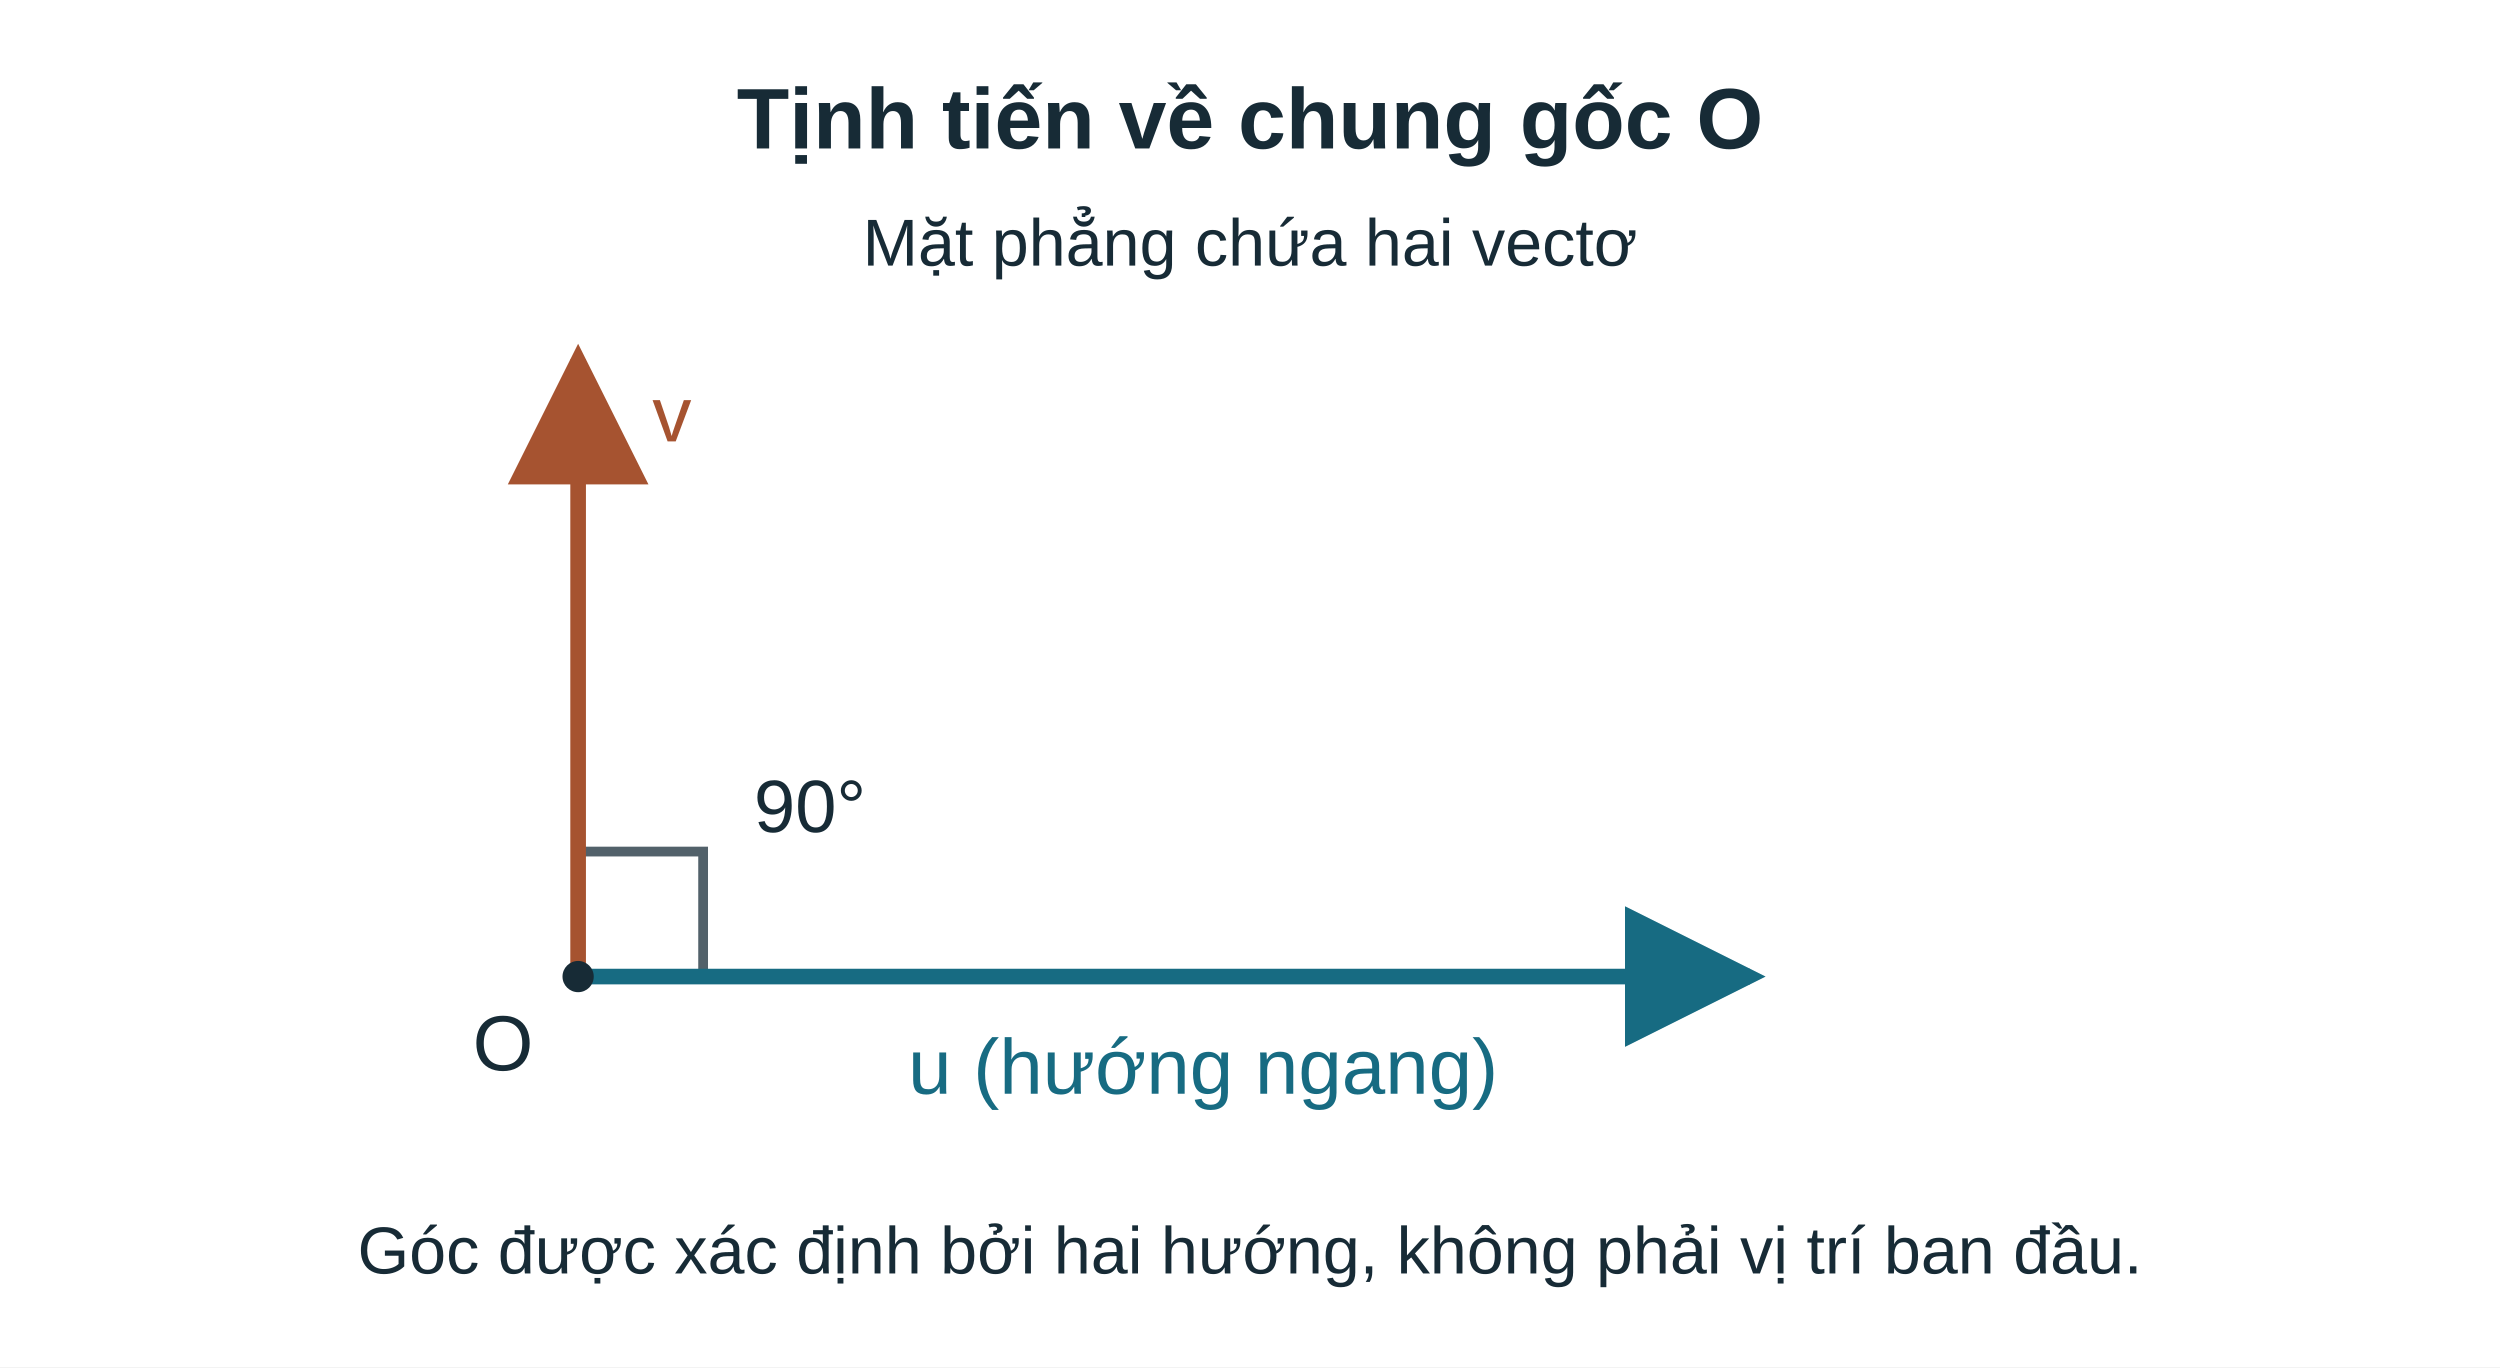
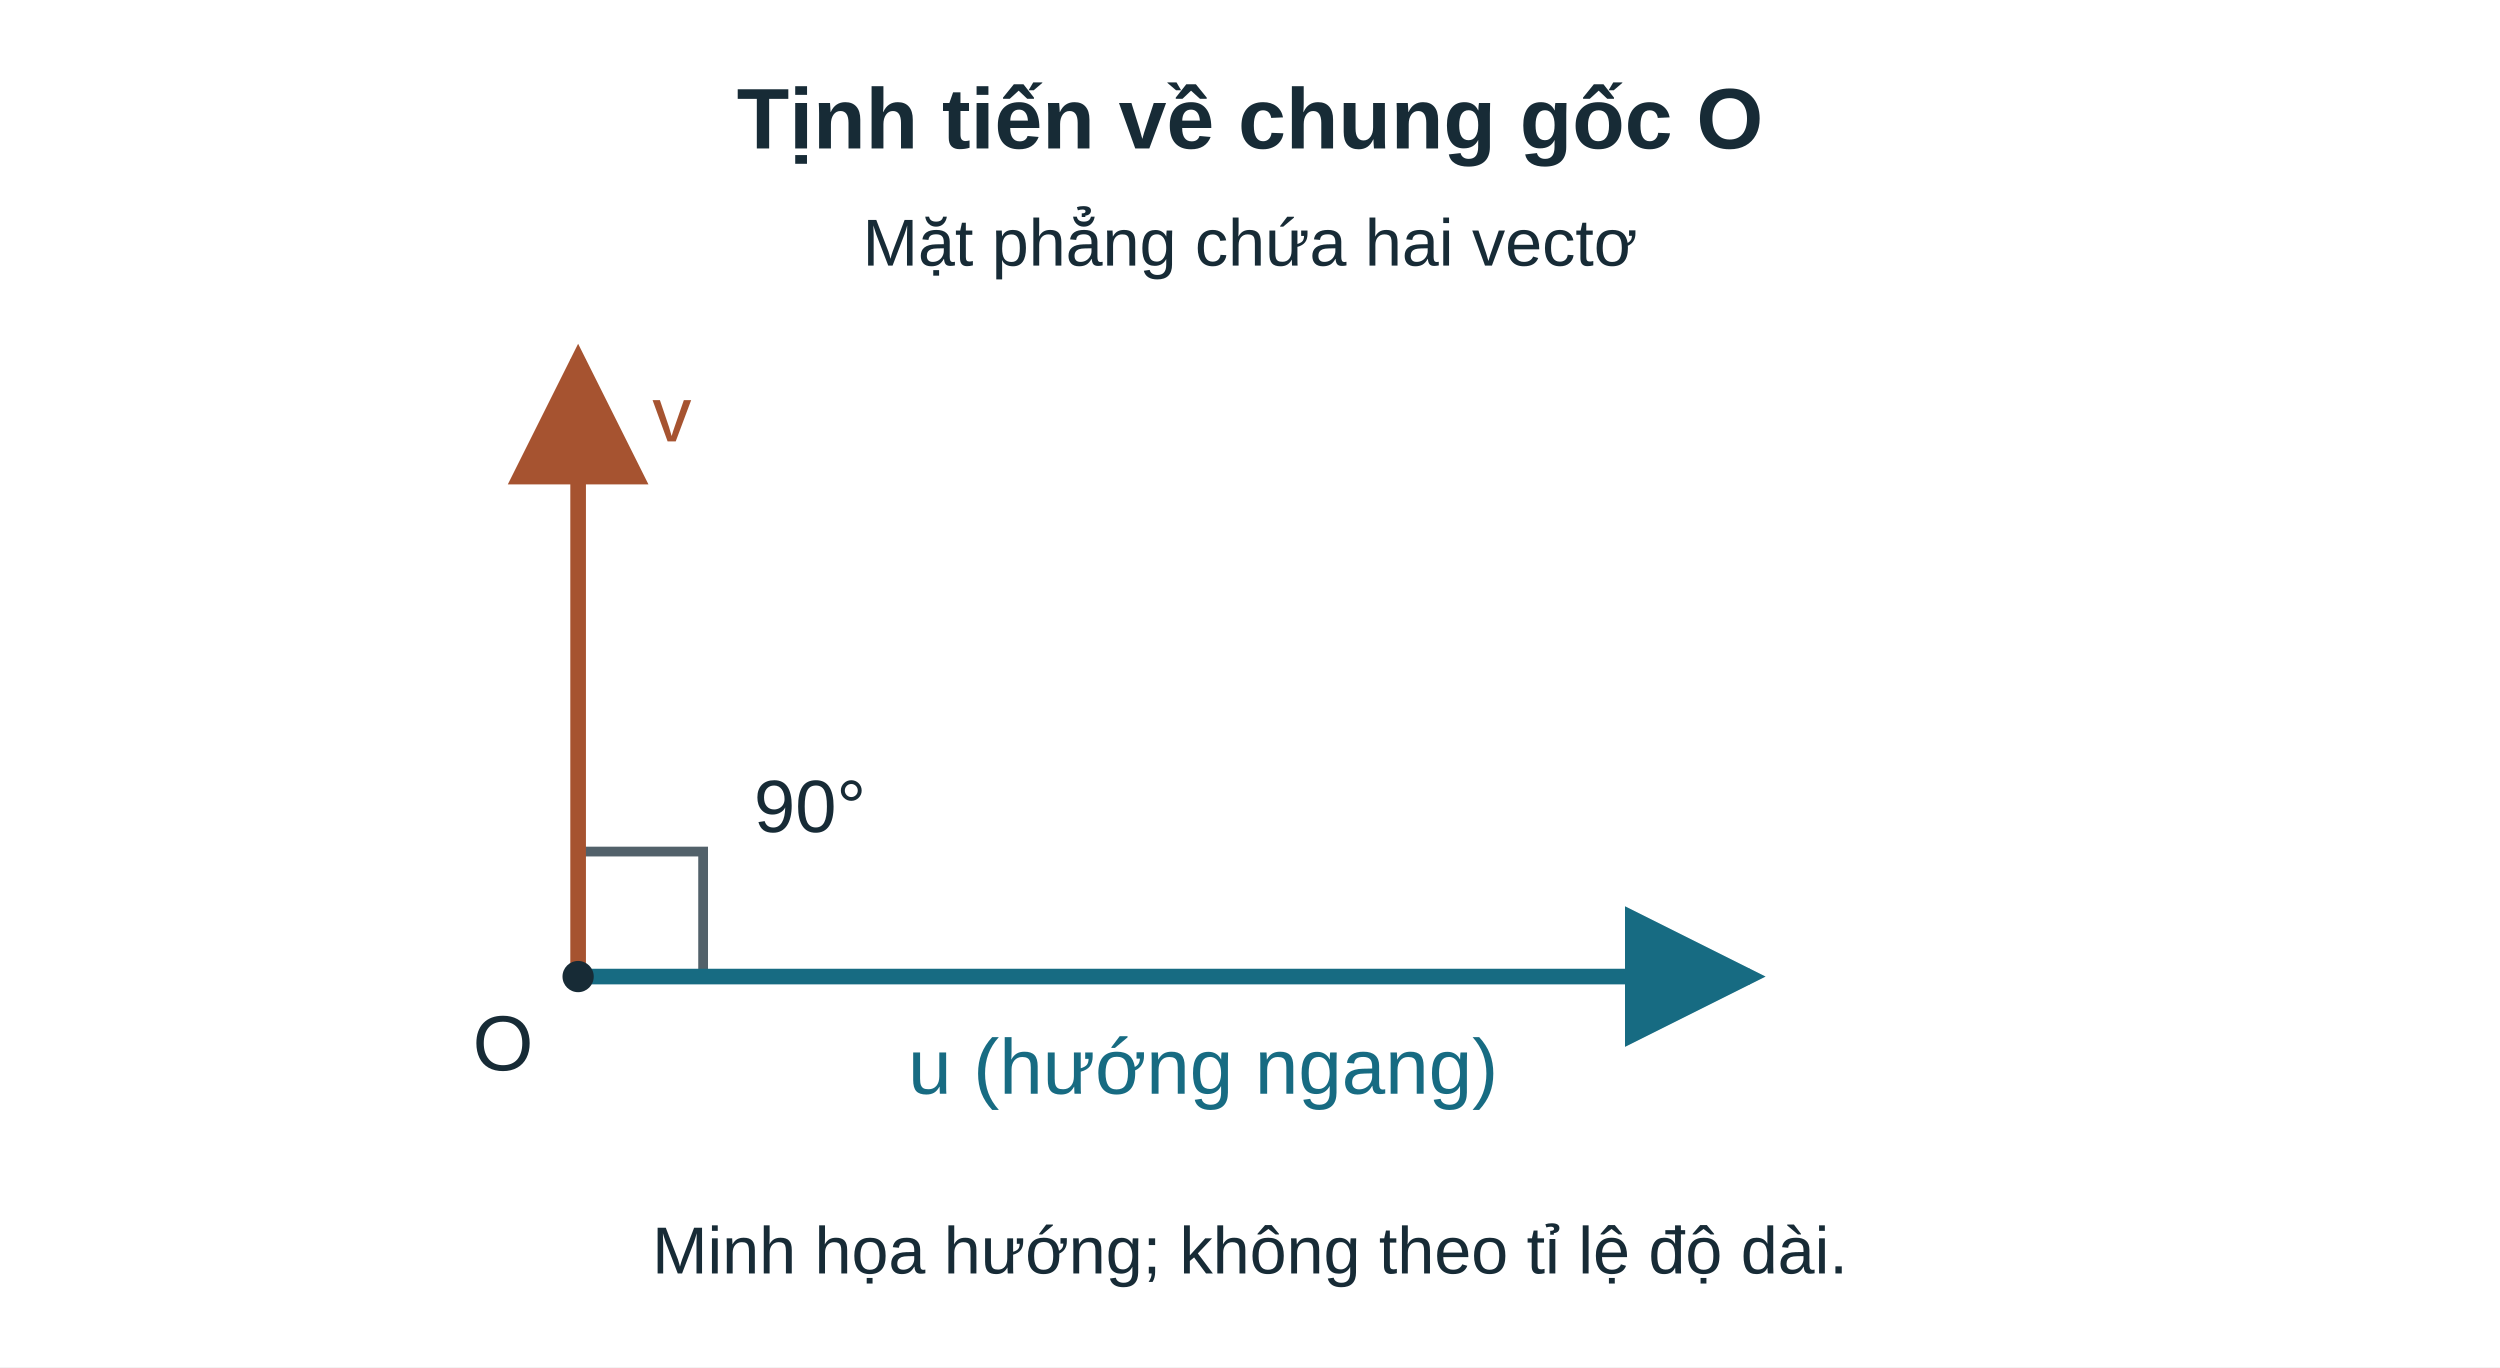
<svg xmlns="http://www.w3.org/2000/svg" viewBox="0 0 640 350" role="img" aria-labelledby="title desc">
  <rect width="640" height="350" fill="#fff" />
  <defs>
    <marker id="au" markerWidth="9" markerHeight="9" refX="8" refY="4.5" orient="auto">
      <path d="M0 0 L9 4.5 L0 9 Z" fill="#176b82" />
    </marker>
    <marker id="av" markerWidth="9" markerHeight="9" refX="8" refY="4.5" orient="auto">
      <path d="M0 0 L9 4.5 L0 9 Z" fill="#a65330" />
    </marker>
  </defs>
  <g font-family="Arial,sans-serif" fill="#172b36">
    <text x="320" y="38" text-anchor="middle" font-size="22" font-weight="bold">Tịnh tiến về chung gốc O</text>
    <text x="320" y="68" text-anchor="middle" font-size="17">Mặt phẳng chứa hai vectơ</text>
    <path d="M148 250 H180 V218 H148" fill="none" stroke="#52616a" stroke-width="2.5" />
    <line x1="148" y1="250" x2="448" y2="250" stroke="#176b82" stroke-width="4" marker-end="url(#au)" />
    <line x1="148" y1="250" x2="148" y2="92" stroke="#a65330" stroke-width="4" marker-end="url(#av)" />
    <circle cx="148" cy="250" r="4" fill="#172b36" />
    <text x="121" y="274" font-size="20">O</text>
    <text x="308" y="280" text-anchor="middle" font-size="20" fill="#176b82">u (hướng ngang)</text>
    <text x="167" y="113" font-size="20" fill="#a65330">v</text>
    <text x="193" y="213" font-size="19">90°</text>
-     <text x="320" y="326" text-anchor="middle" font-size="17">Góc được xác định bởi hai hướng, không phải vị trí ban đầu.</text>
+     <text x="320" y="326" text-anchor="middle" font-size="17">Minh họa hướng; không theo tỉ lệ độ dài.</text>
  </g>
</svg>
